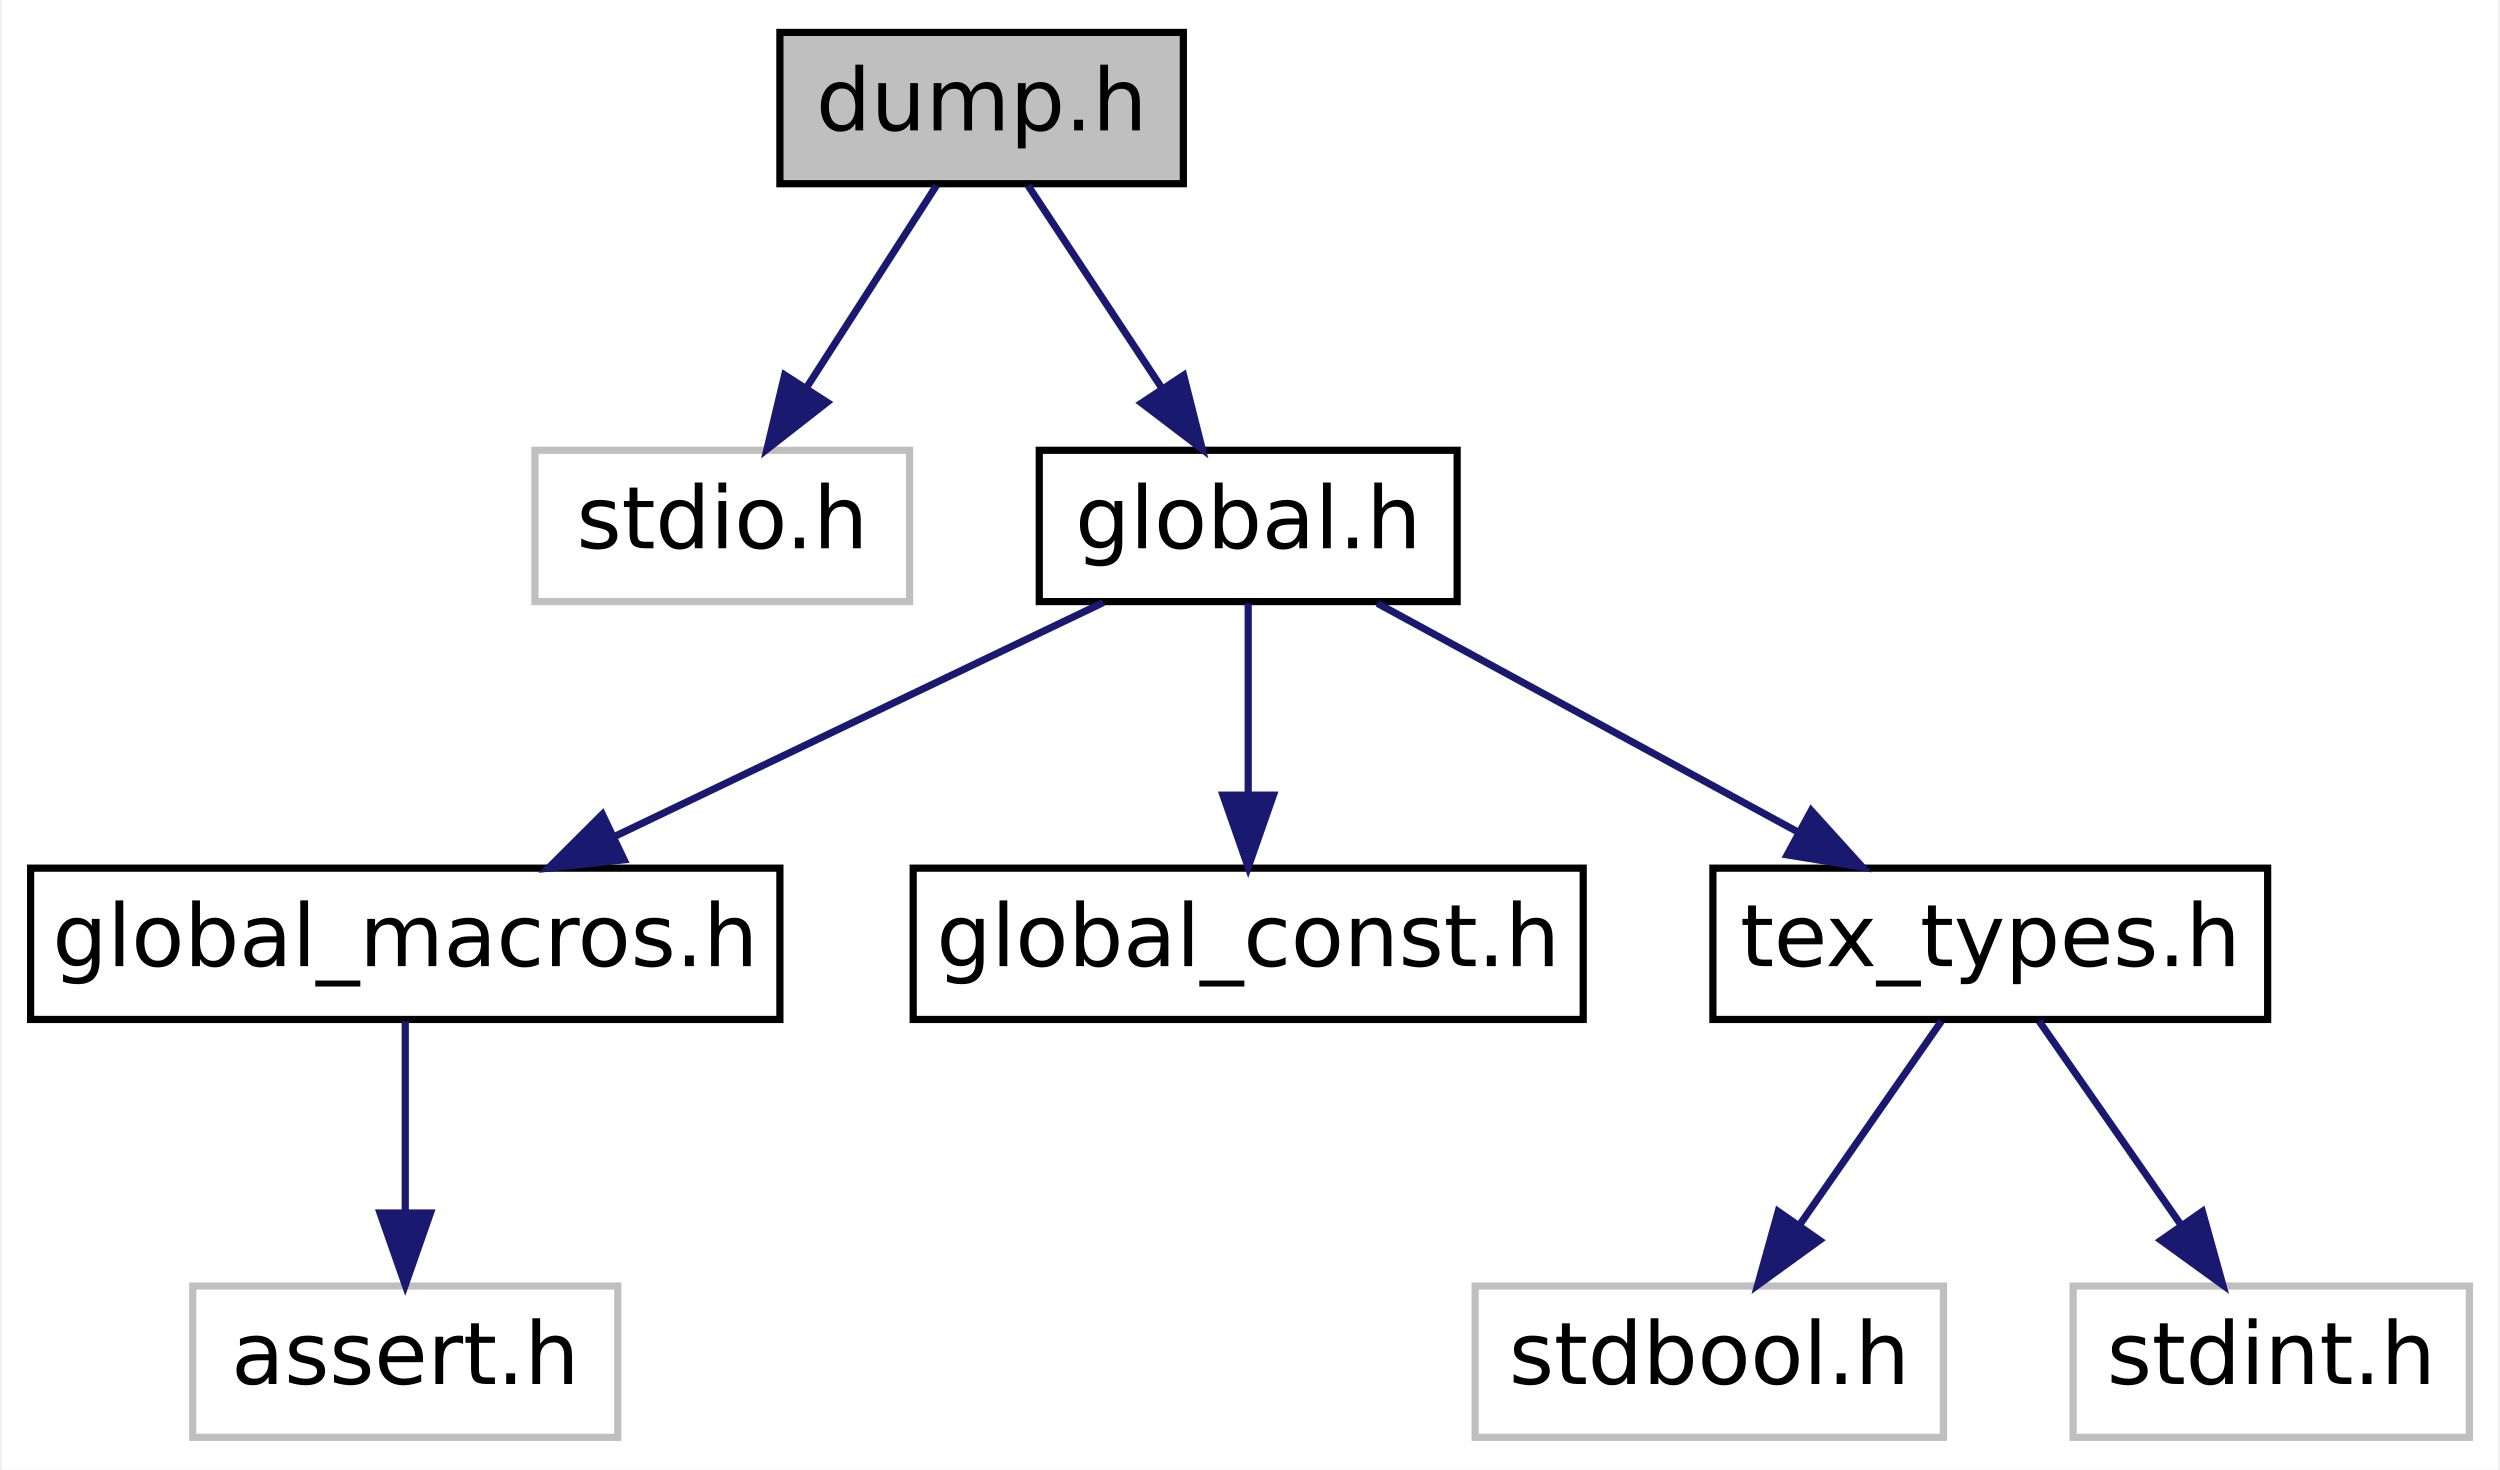
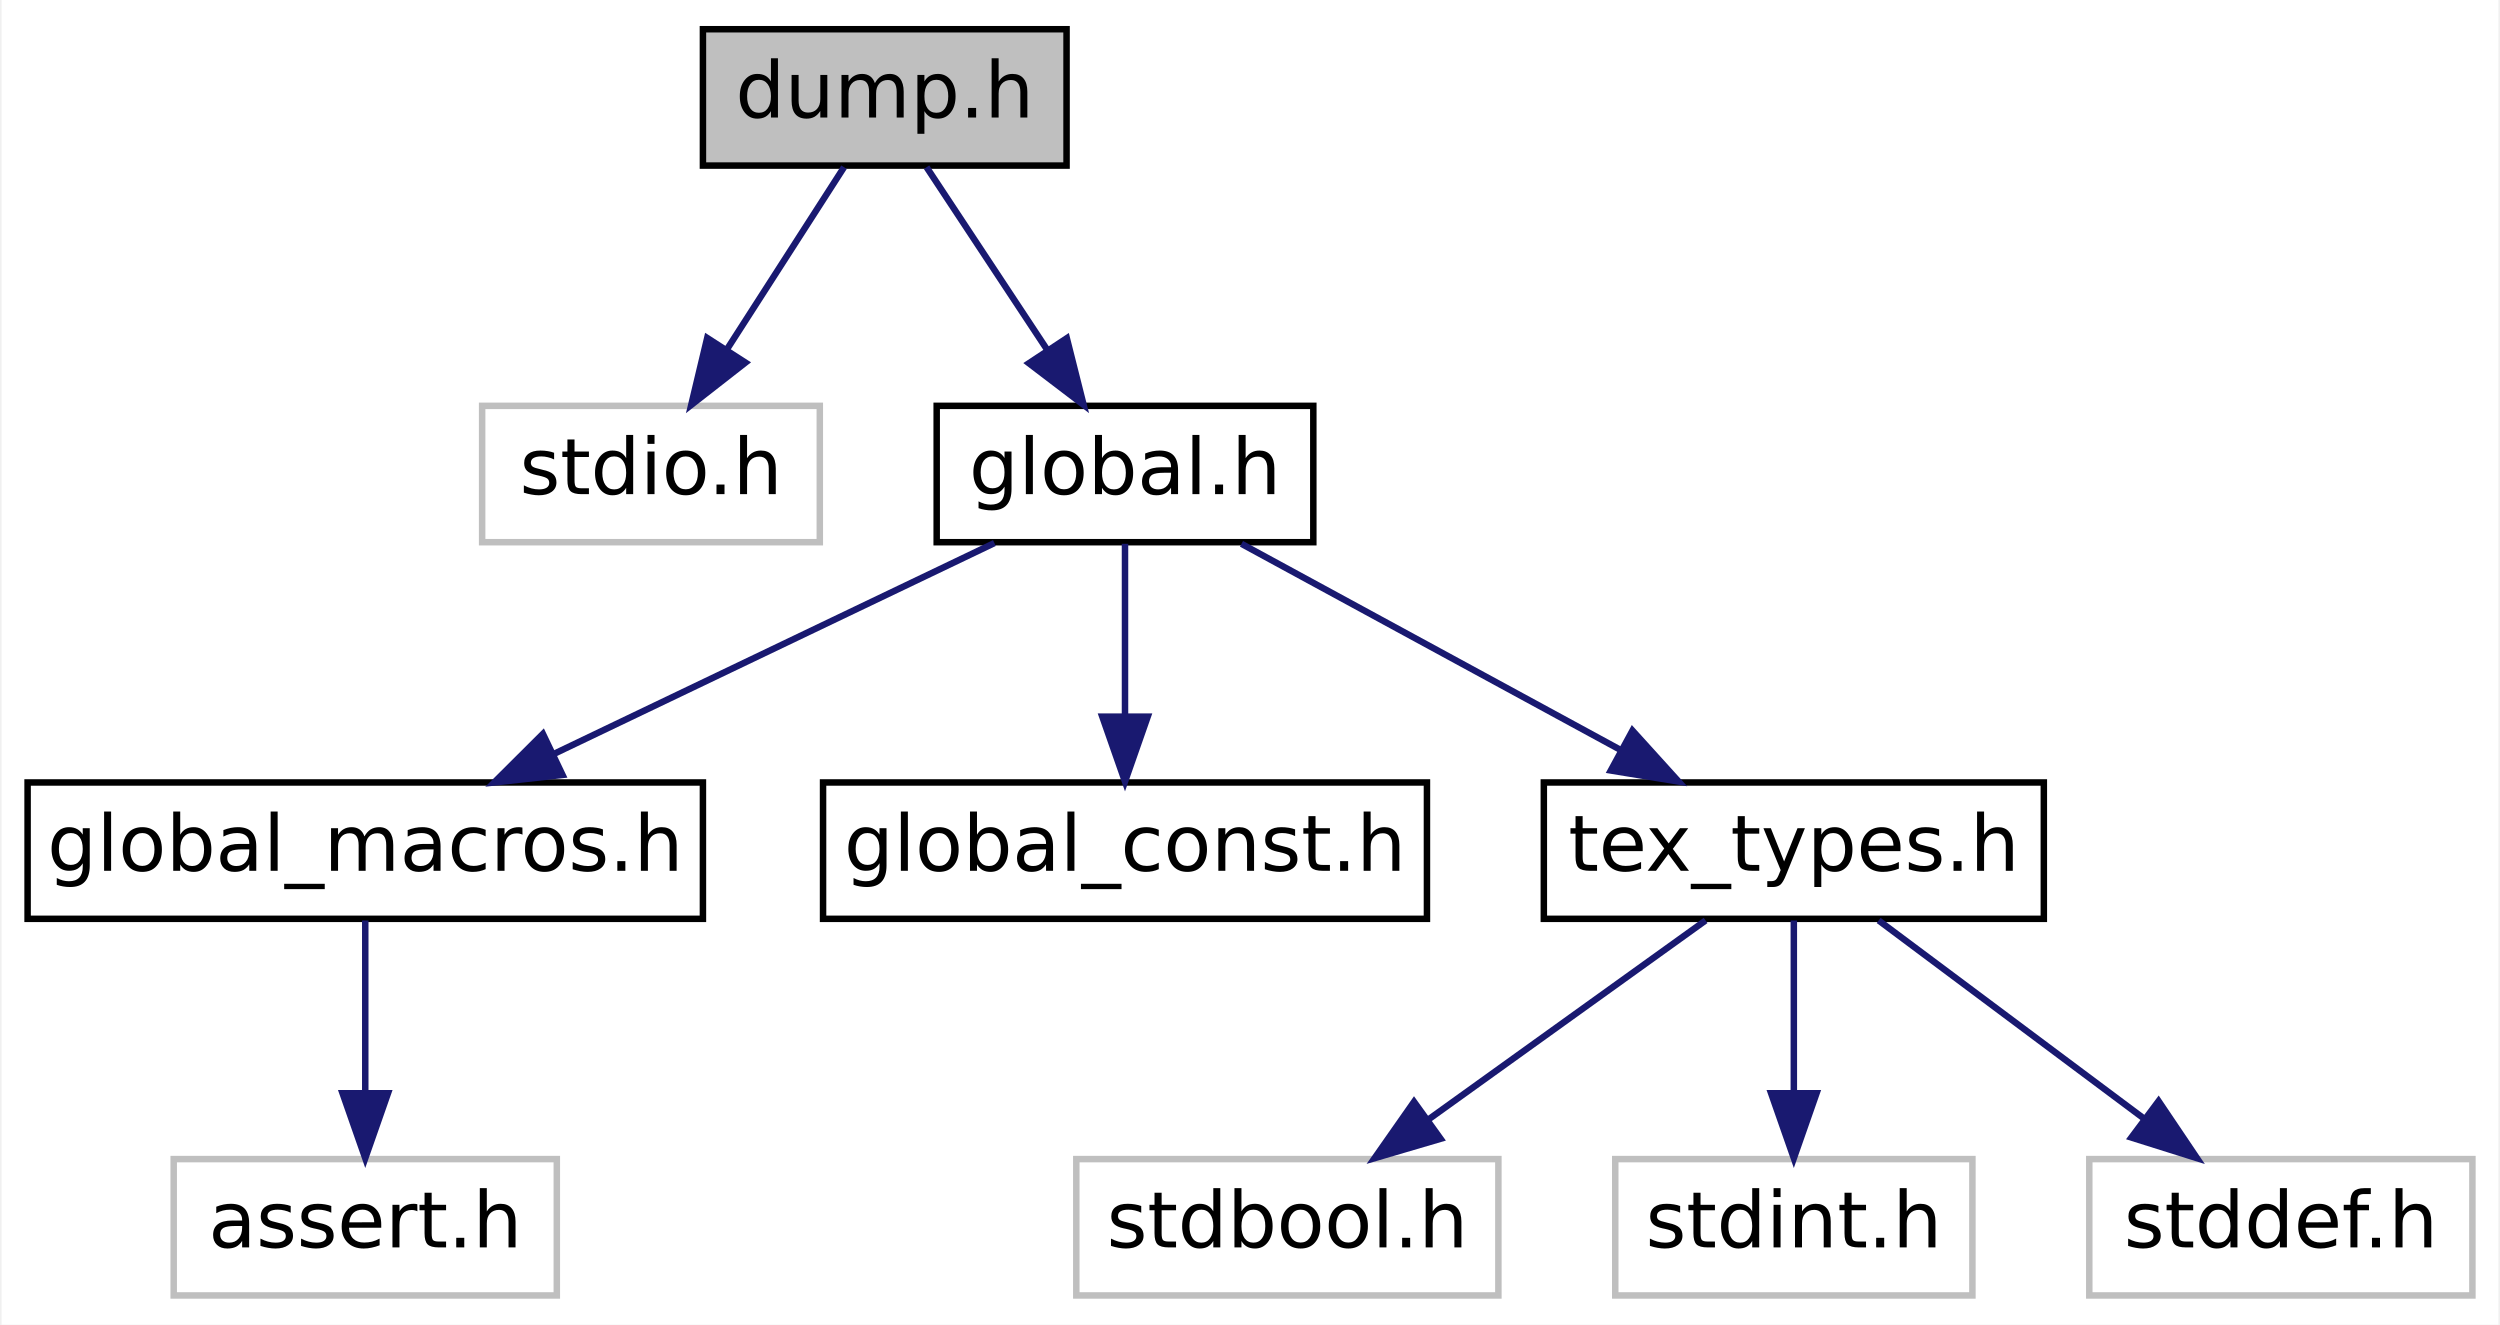
- <svg xmlns="http://www.w3.org/2000/svg" xmlns:xlink="http://www.w3.org/1999/xlink" width="347pt" height="204pt" viewBox="0.00 0.00 346.50 204.00">
+ <svg xmlns="http://www.w3.org/2000/svg" xmlns:xlink="http://www.w3.org/1999/xlink" width="385pt" height="204pt" viewBox="0.00 0.00 384.50 204.00">
  <g id="graph0" class="graph" transform="scale(1 1) rotate(0) translate(4 200)">
-     <polygon fill="white" stroke="transparent" points="-4,4 -4,-200 342.5,-200 342.5,4 -4,4" />
+     <polygon fill="white" stroke="transparent" points="-4,4 -4,-200 380.5,-200 380.5,4 -4,4" />
    <g id="node1" class="node">
      <g id="a_node1">
        <a xlink:title=" ">
          <polygon fill="#bfbfbf" stroke="black" points="104,-174.5 104,-195.5 160,-195.5 160,-174.5 104,-174.5" />
          <text text-anchor="middle" x="132" y="-181.9" font-family="DejaVuSans" font-size="12.00">dump.h</text>
        </a>
      </g>
    </g>
    <g id="node2" class="node">
      <g id="a_node2">
        <a xlink:title=" ">
          <polygon fill="white" stroke="#bfbfbf" points="70,-116.5 70,-137.5 122,-137.5 122,-116.5 70,-116.5" />
          <text text-anchor="middle" x="96" y="-123.9" font-family="DejaVuSans" font-size="12.00">stdio.h</text>
        </a>
      </g>
    </g>
    <g id="edge1" class="edge">
      <path fill="none" stroke="midnightblue" d="M125.73,-174.25C120.77,-166.54 113.72,-155.56 107.72,-146.23" />
      <polygon fill="midnightblue" stroke="midnightblue" points="110.55,-144.16 102.2,-137.64 104.66,-147.95 110.55,-144.16" />
    </g>
    <g id="node3" class="node">
      <g id="a_node3">
        <a xlink:href="global_8h.html" target="_top" xlink:title=" ">
          <polygon fill="white" stroke="black" points="140,-116.5 140,-137.5 198,-137.5 198,-116.5 140,-116.5" />
          <text text-anchor="middle" x="169" y="-123.9" font-family="DejaVuSans" font-size="12.00">global.h</text>
        </a>
      </g>
    </g>
    <g id="edge2" class="edge">
      <path fill="none" stroke="midnightblue" d="M138.44,-174.25C143.54,-166.54 150.79,-155.56 156.95,-146.23" />
      <polygon fill="midnightblue" stroke="midnightblue" points="160.04,-147.92 162.63,-137.64 154.2,-144.06 160.04,-147.92" />
    </g>
    <g id="node4" class="node">
      <g id="a_node4">
        <a xlink:href="global__macros_8h.html" target="_top" xlink:title=" ">
          <polygon fill="white" stroke="black" points="0,-58.5 0,-79.5 104,-79.5 104,-58.5 0,-58.5" />
          <text text-anchor="middle" x="52" y="-65.9" font-family="DejaVuSans" font-size="12.00">global_macros.h</text>
        </a>
      </g>
    </g>
    <g id="edge3" class="edge">
      <path fill="none" stroke="midnightblue" d="M148.89,-116.37C130.19,-107.42 102.13,-93.99 81.01,-83.88" />
      <polygon fill="midnightblue" stroke="midnightblue" points="82.38,-80.66 71.85,-79.5 79.36,-86.98 82.38,-80.66" />
    </g>
    <g id="node6" class="node">
      <g id="a_node6">
        <a xlink:href="global__const_8h.html" target="_top" xlink:title=" ">
          <polygon fill="white" stroke="black" points="122.5,-58.5 122.5,-79.5 215.5,-79.5 215.5,-58.5 122.5,-58.5" />
          <text text-anchor="middle" x="169" y="-65.9" font-family="DejaVuSans" font-size="12.00">global_const.h</text>
        </a>
      </g>
    </g>
    <g id="edge5" class="edge">
      <path fill="none" stroke="midnightblue" d="M169,-116.25C169,-108.94 169,-98.69 169,-89.7" />
      <polygon fill="midnightblue" stroke="midnightblue" points="172.5,-89.64 169,-79.64 165.5,-89.64 172.5,-89.64" />
    </g>
    <g id="node7" class="node">
      <g id="a_node7">
        <a xlink:href="tex__types_8h.html" target="_top" xlink:title=" ">
          <polygon fill="white" stroke="black" points="233.5,-58.5 233.5,-79.5 310.5,-79.5 310.5,-58.5 233.5,-58.5" />
          <text text-anchor="middle" x="272" y="-65.9" font-family="DejaVuSans" font-size="12.00">tex_types.h</text>
        </a>
      </g>
    </g>
    <g id="edge6" class="edge">
      <path fill="none" stroke="midnightblue" d="M186.94,-116.25C203.04,-107.49 226.89,-94.53 245.24,-84.55" />
      <polygon fill="midnightblue" stroke="midnightblue" points="247.15,-87.49 254.26,-79.64 243.81,-81.34 247.15,-87.49" />
    </g>
    <g id="node5" class="node">
      <g id="a_node5">
        <a xlink:title=" ">
          <polygon fill="white" stroke="#bfbfbf" points="22.5,-0.5 22.5,-21.5 81.5,-21.5 81.5,-0.5 22.5,-0.5" />
          <text text-anchor="middle" x="52" y="-7.9" font-family="DejaVuSans" font-size="12.00">assert.h</text>
        </a>
      </g>
    </g>
    <g id="edge4" class="edge">
      <path fill="none" stroke="midnightblue" d="M52,-58.25C52,-50.94 52,-40.69 52,-31.7" />
      <polygon fill="midnightblue" stroke="midnightblue" points="55.5,-31.64 52,-21.64 48.5,-31.64 55.5,-31.64" />
    </g>
    <g id="node8" class="node">
      <g id="a_node8">
        <a xlink:title=" ">
-           <polygon fill="white" stroke="#bfbfbf" points="200.5,-0.5 200.5,-21.5 265.5,-21.5 265.5,-0.5 200.5,-0.5" />
-           <text text-anchor="middle" x="233" y="-7.9" font-family="DejaVuSans" font-size="12.00">stdbool.h</text>
+           <polygon fill="white" stroke="#bfbfbf" points="161.5,-0.5 161.5,-21.5 226.5,-21.5 226.5,-0.5 161.5,-0.5" />
+           <text text-anchor="middle" x="194" y="-7.9" font-family="DejaVuSans" font-size="12.00">stdbool.h</text>
        </a>
      </g>
    </g>
    <g id="edge7" class="edge">
-       <path fill="none" stroke="midnightblue" d="M265.21,-58.25C259.78,-50.46 252.03,-39.33 245.5,-29.94" />
-       <polygon fill="midnightblue" stroke="midnightblue" points="248.3,-27.85 239.72,-21.64 242.56,-31.85 248.3,-27.85" />
+       <path fill="none" stroke="midnightblue" d="M258.41,-58.25C246.67,-49.81 229.48,-37.47 215.81,-27.66" />
+       <polygon fill="midnightblue" stroke="midnightblue" points="217.6,-24.63 207.43,-21.64 213.51,-30.32 217.6,-24.63" />
    </g>
    <g id="node9" class="node">
      <g id="a_node9">
        <a xlink:title=" ">
-           <polygon fill="white" stroke="#bfbfbf" points="283.5,-0.5 283.5,-21.5 338.5,-21.5 338.5,-0.5 283.5,-0.5" />
-           <text text-anchor="middle" x="311" y="-7.9" font-family="DejaVuSans" font-size="12.00">stdint.h</text>
+           <polygon fill="white" stroke="#bfbfbf" points="244.5,-0.5 244.5,-21.5 299.5,-21.5 299.5,-0.5 244.5,-0.5" />
+           <text text-anchor="middle" x="272" y="-7.9" font-family="DejaVuSans" font-size="12.00">stdint.h</text>
        </a>
      </g>
    </g>
    <g id="edge8" class="edge">
-       <path fill="none" stroke="midnightblue" d="M278.79,-58.25C284.22,-50.46 291.97,-39.33 298.5,-29.94" />
-       <polygon fill="midnightblue" stroke="midnightblue" points="301.44,-31.85 304.28,-21.64 295.7,-27.85 301.44,-31.85" />
+       <path fill="none" stroke="midnightblue" d="M272,-58.25C272,-50.94 272,-40.69 272,-31.7" />
+       <polygon fill="midnightblue" stroke="midnightblue" points="275.5,-31.64 272,-21.64 268.5,-31.64 275.5,-31.64" />
+     </g>
+     <g id="node10" class="node">
+       <g id="a_node10">
+         <a xlink:title=" ">
+           <polygon fill="white" stroke="#bfbfbf" points="317.5,-0.5 317.5,-21.5 376.5,-21.5 376.5,-0.5 317.5,-0.5" />
+           <text text-anchor="middle" x="347" y="-7.9" font-family="DejaVuSans" font-size="12.00">stddef.h</text>
+         </a>
+       </g>
+     </g>
+     <g id="edge9" class="edge">
+       <path fill="none" stroke="midnightblue" d="M285.06,-58.25C296.36,-49.81 312.88,-37.47 326.03,-27.66" />
+       <polygon fill="midnightblue" stroke="midnightblue" points="328.17,-30.43 334.09,-21.64 323.98,-24.82 328.17,-30.43" />
    </g>
  </g>
</svg>
